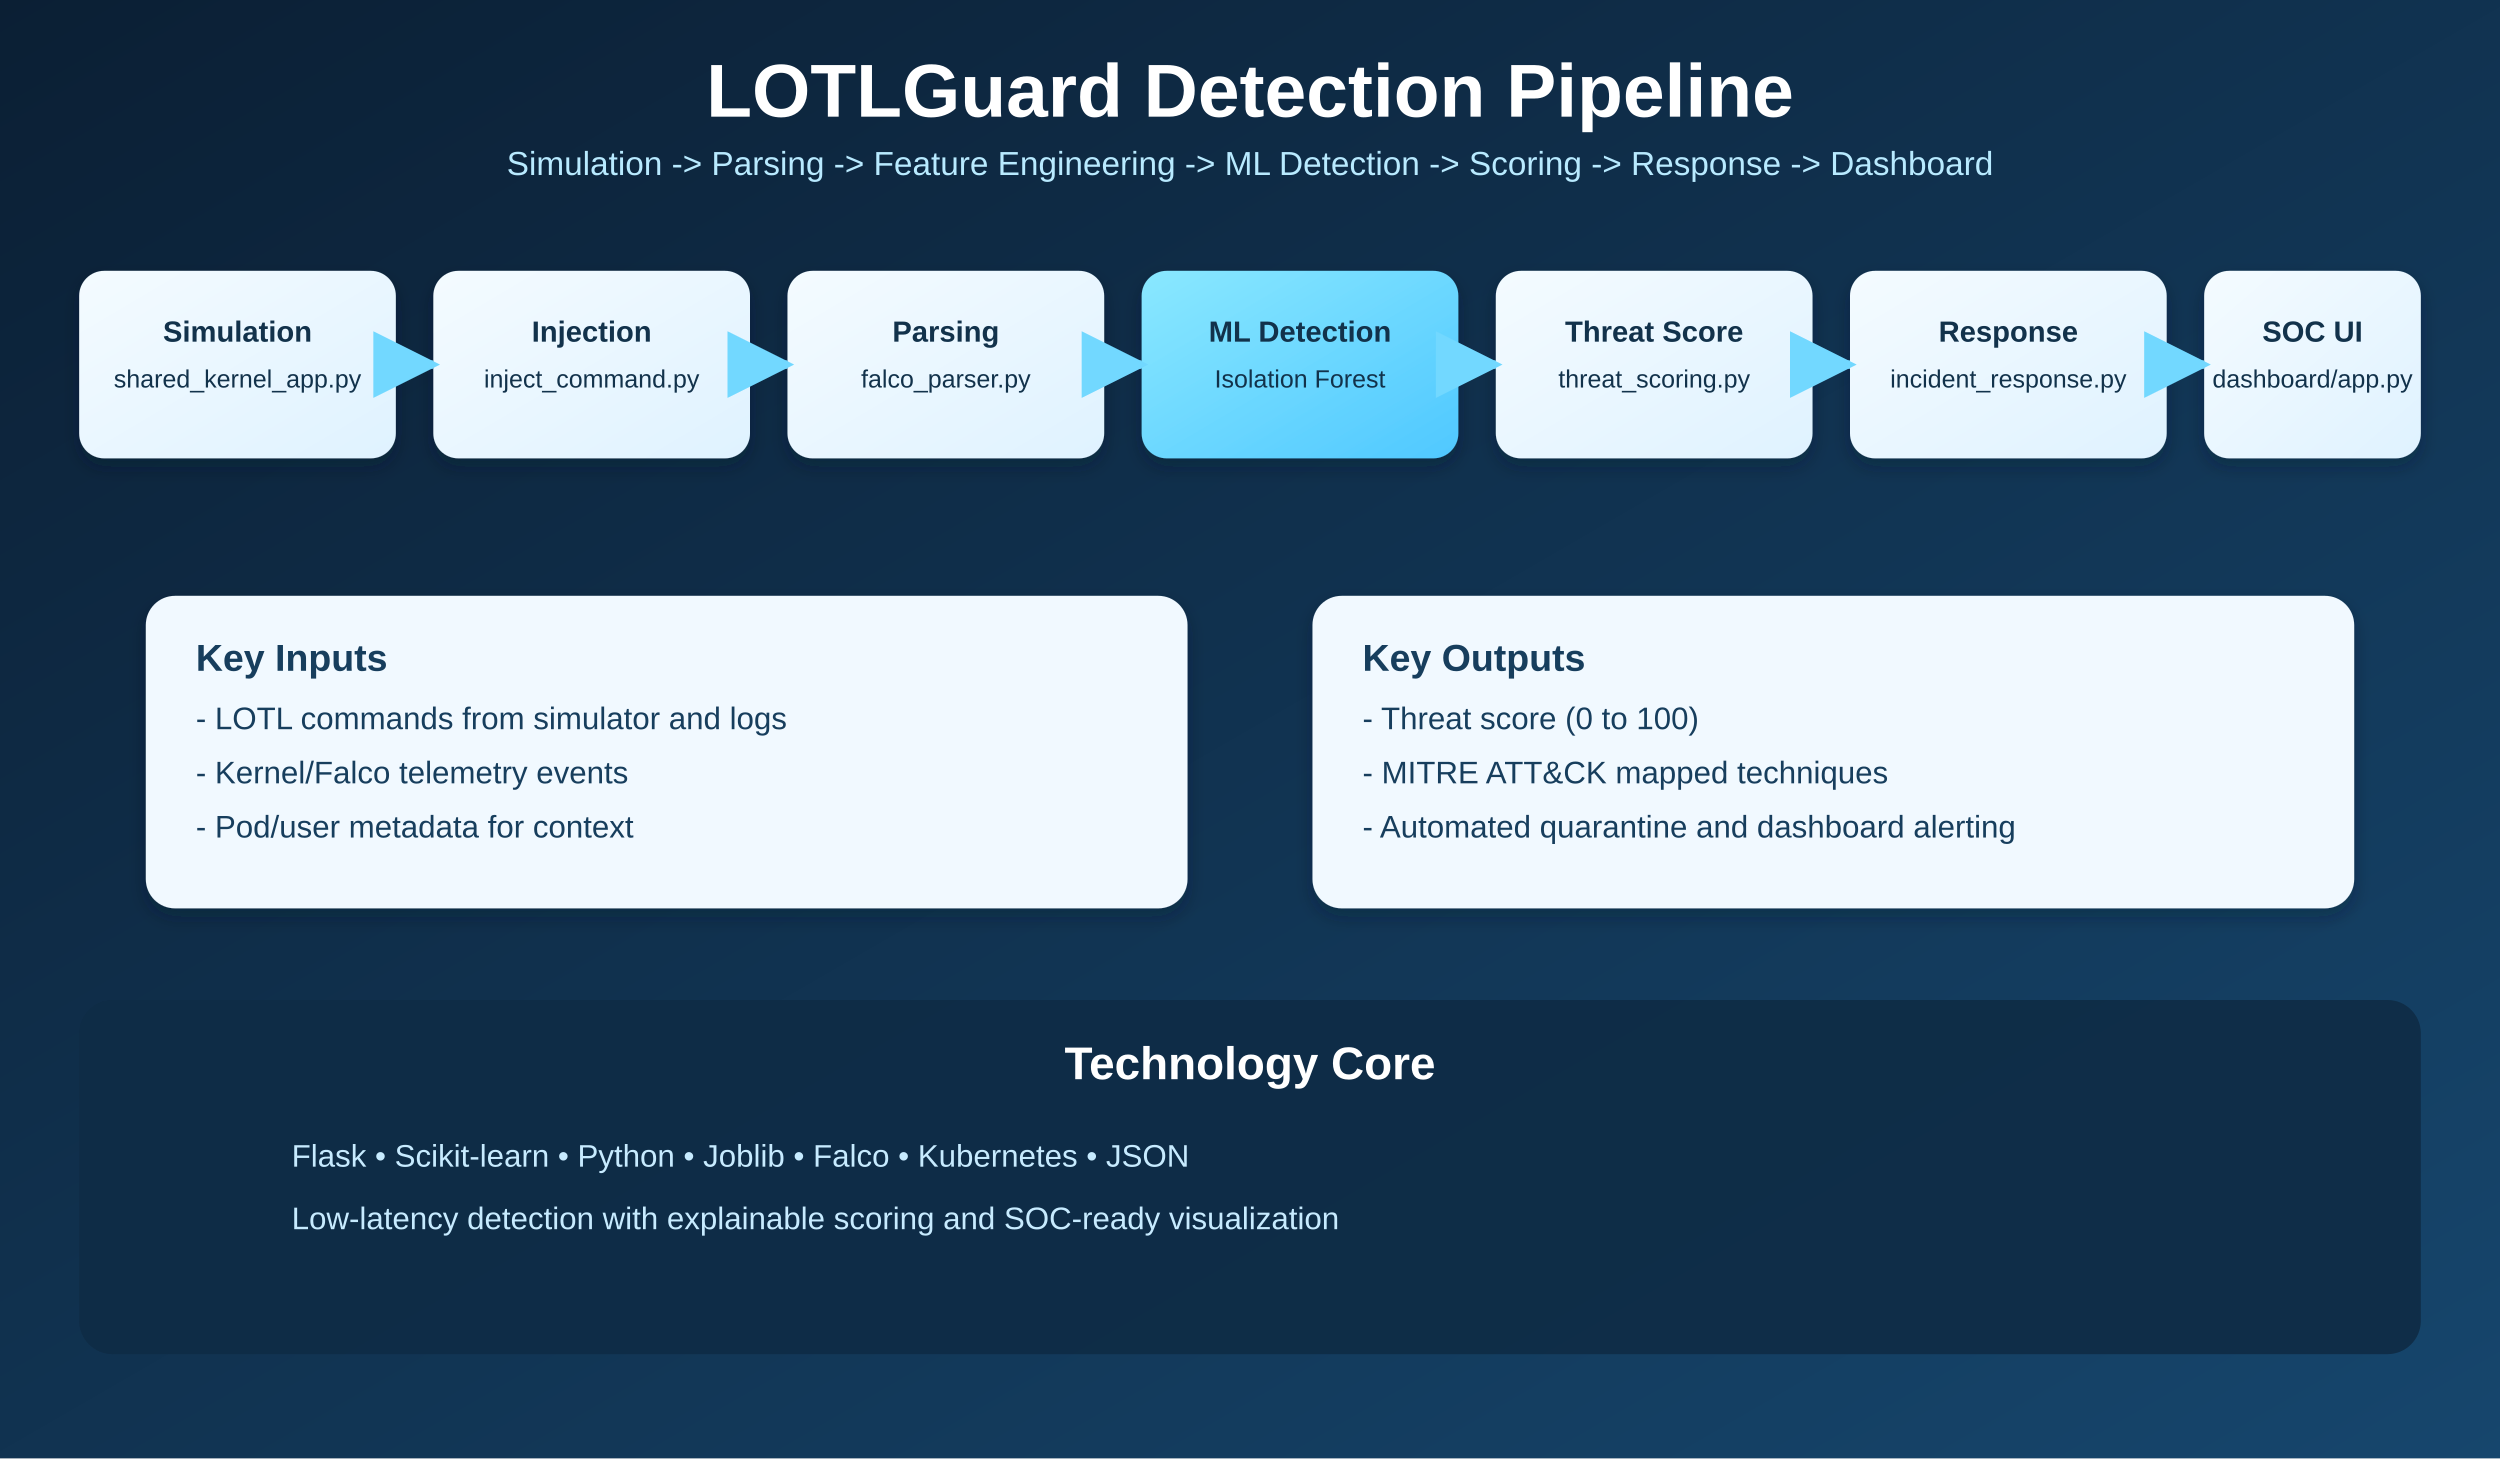
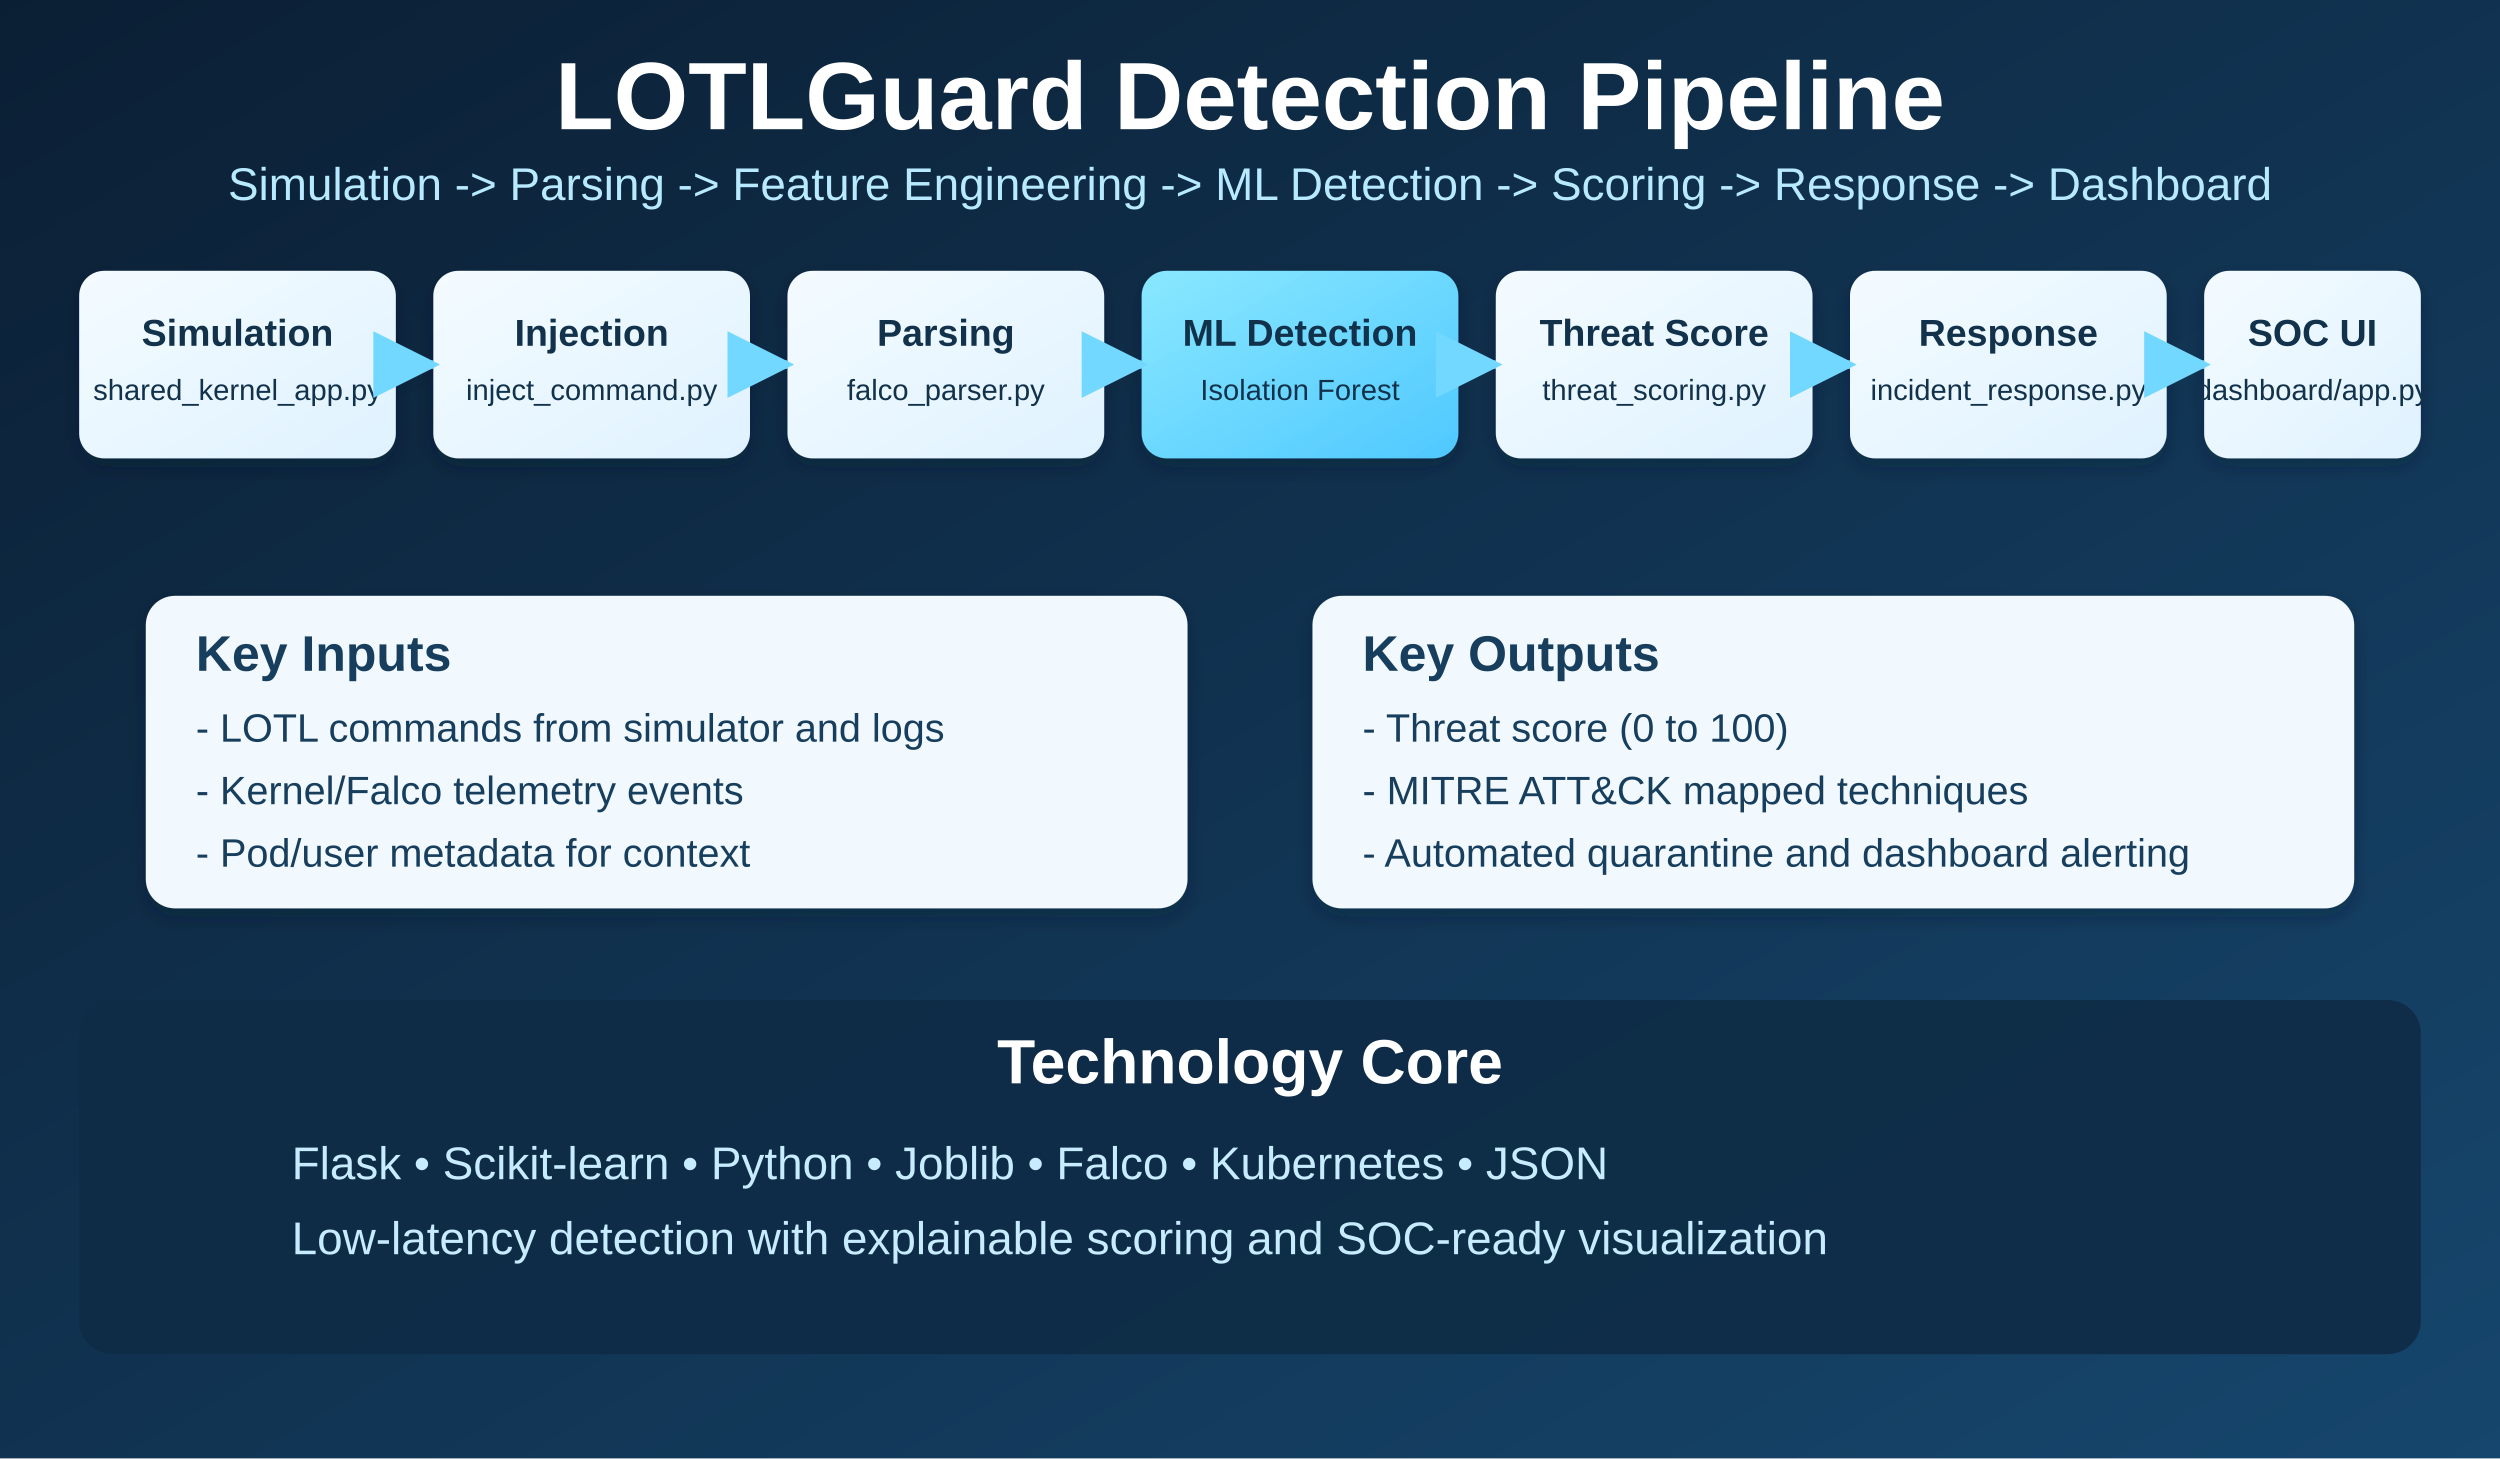
<svg xmlns="http://www.w3.org/2000/svg" width="1200" height="700" viewBox="0 0 1200 700" role="img" aria-label="LOTLGuard architecture overview">
  <defs>
    <linearGradient id="bg" x1="0" y1="0" x2="1" y2="1">
      <stop offset="0%" stop-color="#0b1f34" />
      <stop offset="100%" stop-color="#16466d" />
    </linearGradient>
    <linearGradient id="card" x1="0" y1="0" x2="1" y2="1">
      <stop offset="0%" stop-color="#f4fbff" />
      <stop offset="100%" stop-color="#dff2ff" />
    </linearGradient>
    <linearGradient id="core" x1="0" y1="0" x2="1" y2="1">
      <stop offset="0%" stop-color="#8ae8ff" />
      <stop offset="100%" stop-color="#4fc8ff" />
    </linearGradient>
    <marker id="arrow" viewBox="0 0 10 10" refX="9" refY="5" markerWidth="8" markerHeight="8" orient="auto">
      <path d="M0 0 L10 5 L0 10 Z" fill="#72d8ff" />
    </marker>
    <filter id="shadow" x="-20%" y="-20%" width="140%" height="140%">
      <feDropShadow dx="0" dy="4" stdDeviation="4" flood-color="#001528" flood-opacity="0.32" />
    </filter>
  </defs>
  <rect width="1200" height="700" fill="url(#bg)" />
-   <text x="600" y="56" fill="#ffffff" text-anchor="middle" font-family="Segoe UI, Arial, sans-serif" font-size="36" font-weight="700">LOTLGuard Detection Pipeline</text>
-   <text x="600" y="84" fill="#b8eaff" text-anchor="middle" font-family="Segoe UI, Arial, sans-serif" font-size="16">Simulation -&gt; Parsing -&gt; Feature Engineering -&gt; ML Detection -&gt; Scoring -&gt; Response -&gt; Dashboard</text>
+   <text x="600" y="62" fill="#ffffff" text-anchor="middle" font-family="Segoe UI, Arial, sans-serif" font-size="46" font-weight="700">LOTLGuard Detection Pipeline</text>
+   <text x="600" y="96" fill="#b8eaff" text-anchor="middle" font-family="Segoe UI, Arial, sans-serif" font-size="22">Simulation -&gt; Parsing -&gt; Feature Engineering -&gt; ML Detection -&gt; Scoring -&gt; Response -&gt; Dashboard</text>
  <g filter="url(#shadow)">
    <rect x="38" y="130" width="152" height="90" rx="12" fill="url(#card)" />
    <rect x="208" y="130" width="152" height="90" rx="12" fill="url(#card)" />
    <rect x="378" y="130" width="152" height="90" rx="12" fill="url(#card)" />
    <rect x="548" y="130" width="152" height="90" rx="12" fill="url(#core)" />
    <rect x="718" y="130" width="152" height="90" rx="12" fill="url(#card)" />
    <rect x="888" y="130" width="152" height="90" rx="12" fill="url(#card)" />
    <rect x="1058" y="130" width="104" height="90" rx="12" fill="url(#card)" />
  </g>
  <g fill="#12324b" font-family="Segoe UI, Arial, sans-serif" text-anchor="middle">
-     <text x="114" y="164" font-size="14" font-weight="700">Simulation</text>
-     <text x="114" y="186" font-size="12">shared_kernel_app.py</text>
-     <text x="284" y="164" font-size="14" font-weight="700">Injection</text>
-     <text x="284" y="186" font-size="12">inject_command.py</text>
-     <text x="454" y="164" font-size="14" font-weight="700">Parsing</text>
-     <text x="454" y="186" font-size="12">falco_parser.py</text>
-     <text x="624" y="164" font-size="14" font-weight="700">ML Detection</text>
-     <text x="624" y="186" font-size="12">Isolation Forest</text>
-     <text x="794" y="164" font-size="14" font-weight="700">Threat Score</text>
-     <text x="794" y="186" font-size="12">threat_scoring.py</text>
-     <text x="964" y="164" font-size="14" font-weight="700">Response</text>
-     <text x="964" y="186" font-size="12">incident_response.py</text>
-     <text x="1110" y="164" font-size="14" font-weight="700">SOC UI</text>
-     <text x="1110" y="186" font-size="12">dashboard/app.py</text>
+     <text x="114" y="166" font-size="18" font-weight="700">Simulation</text>
+     <text x="114" y="192" font-size="14">shared_kernel_app.py</text>
+     <text x="284" y="166" font-size="18" font-weight="700">Injection</text>
+     <text x="284" y="192" font-size="14">inject_command.py</text>
+     <text x="454" y="166" font-size="18" font-weight="700">Parsing</text>
+     <text x="454" y="192" font-size="14">falco_parser.py</text>
+     <text x="624" y="166" font-size="18" font-weight="700">ML Detection</text>
+     <text x="624" y="192" font-size="14">Isolation Forest</text>
+     <text x="794" y="166" font-size="18" font-weight="700">Threat Score</text>
+     <text x="794" y="192" font-size="14">threat_scoring.py</text>
+     <text x="964" y="166" font-size="18" font-weight="700">Response</text>
+     <text x="964" y="192" font-size="14">incident_response.py</text>
+     <text x="1110" y="166" font-size="18" font-weight="700">SOC UI</text>
+     <text x="1110" y="192" font-size="14">dashboard/app.py</text>
  </g>
  <g stroke="#72d8ff" stroke-width="4" fill="none" marker-end="url(#arrow)">
    <path d="M190 175 L208 175" />
    <path d="M360 175 L378 175" />
    <path d="M530 175 L548 175" />
    <path d="M700 175 L718 175" />
    <path d="M870 175 L888 175" />
    <path d="M1040 175 L1058 175" />
  </g>
  <g filter="url(#shadow)">
    <rect x="70" y="286" width="500" height="150" rx="14" fill="#f1f9ff" />
    <rect x="630" y="286" width="500" height="150" rx="14" fill="#f1f9ff" />
  </g>
  <g fill="#173e5d" font-family="Segoe UI, Arial, sans-serif">
-     <text x="94" y="322" font-size="18" font-weight="700">Key Inputs</text>
-     <text x="94" y="350" font-size="15">- LOTL commands from simulator and logs</text>
-     <text x="94" y="376" font-size="15">- Kernel/Falco telemetry events</text>
-     <text x="94" y="402" font-size="15">- Pod/user metadata for context</text>
-     <text x="654" y="322" font-size="18" font-weight="700">Key Outputs</text>
-     <text x="654" y="350" font-size="15">- Threat score (0 to 100)</text>
-     <text x="654" y="376" font-size="15">- MITRE ATT&amp;CK mapped techniques</text>
-     <text x="654" y="402" font-size="15">- Automated quarantine and dashboard alerting</text>
+     <text x="94" y="322" font-size="24" font-weight="700">Key Inputs</text>
+     <text x="94" y="356" font-size="19">- LOTL commands from simulator and logs</text>
+     <text x="94" y="386" font-size="19">- Kernel/Falco telemetry events</text>
+     <text x="94" y="416" font-size="19">- Pod/user metadata for context</text>
+     <text x="654" y="322" font-size="24" font-weight="700">Key Outputs</text>
+     <text x="654" y="356" font-size="19">- Threat score (0 to 100)</text>
+     <text x="654" y="386" font-size="19">- MITRE ATT&amp;CK mapped techniques</text>
+     <text x="654" y="416" font-size="19">- Automated quarantine and dashboard alerting</text>
  </g>
  <rect x="38" y="480" width="1124" height="170" rx="16" fill="#0e2b45" opacity="0.92" />
-   <text x="600" y="518" fill="#ffffff" text-anchor="middle" font-family="Segoe UI, Arial, sans-serif" font-size="22" font-weight="700">Technology Core</text>
-   <text x="140" y="560" fill="#c7ebff" font-family="Segoe UI, Arial, sans-serif" font-size="15">Flask • Scikit-learn • Python • Joblib • Falco • Kubernetes • JSON</text>
-   <text x="140" y="590" fill="#c7ebff" font-family="Segoe UI, Arial, sans-serif" font-size="15">Low-latency detection with explainable scoring and SOC-ready visualization</text>
+   <text x="600" y="520" fill="#ffffff" text-anchor="middle" font-family="Segoe UI, Arial, sans-serif" font-size="30" font-weight="700">Technology Core</text>
+   <text x="140" y="566" fill="#c7ebff" font-family="Segoe UI, Arial, sans-serif" font-size="22">Flask • Scikit-learn • Python • Joblib • Falco • Kubernetes • JSON</text>
+   <text x="140" y="602" fill="#c7ebff" font-family="Segoe UI, Arial, sans-serif" font-size="22">Low-latency detection with explainable scoring and SOC-ready visualization</text>
</svg>
